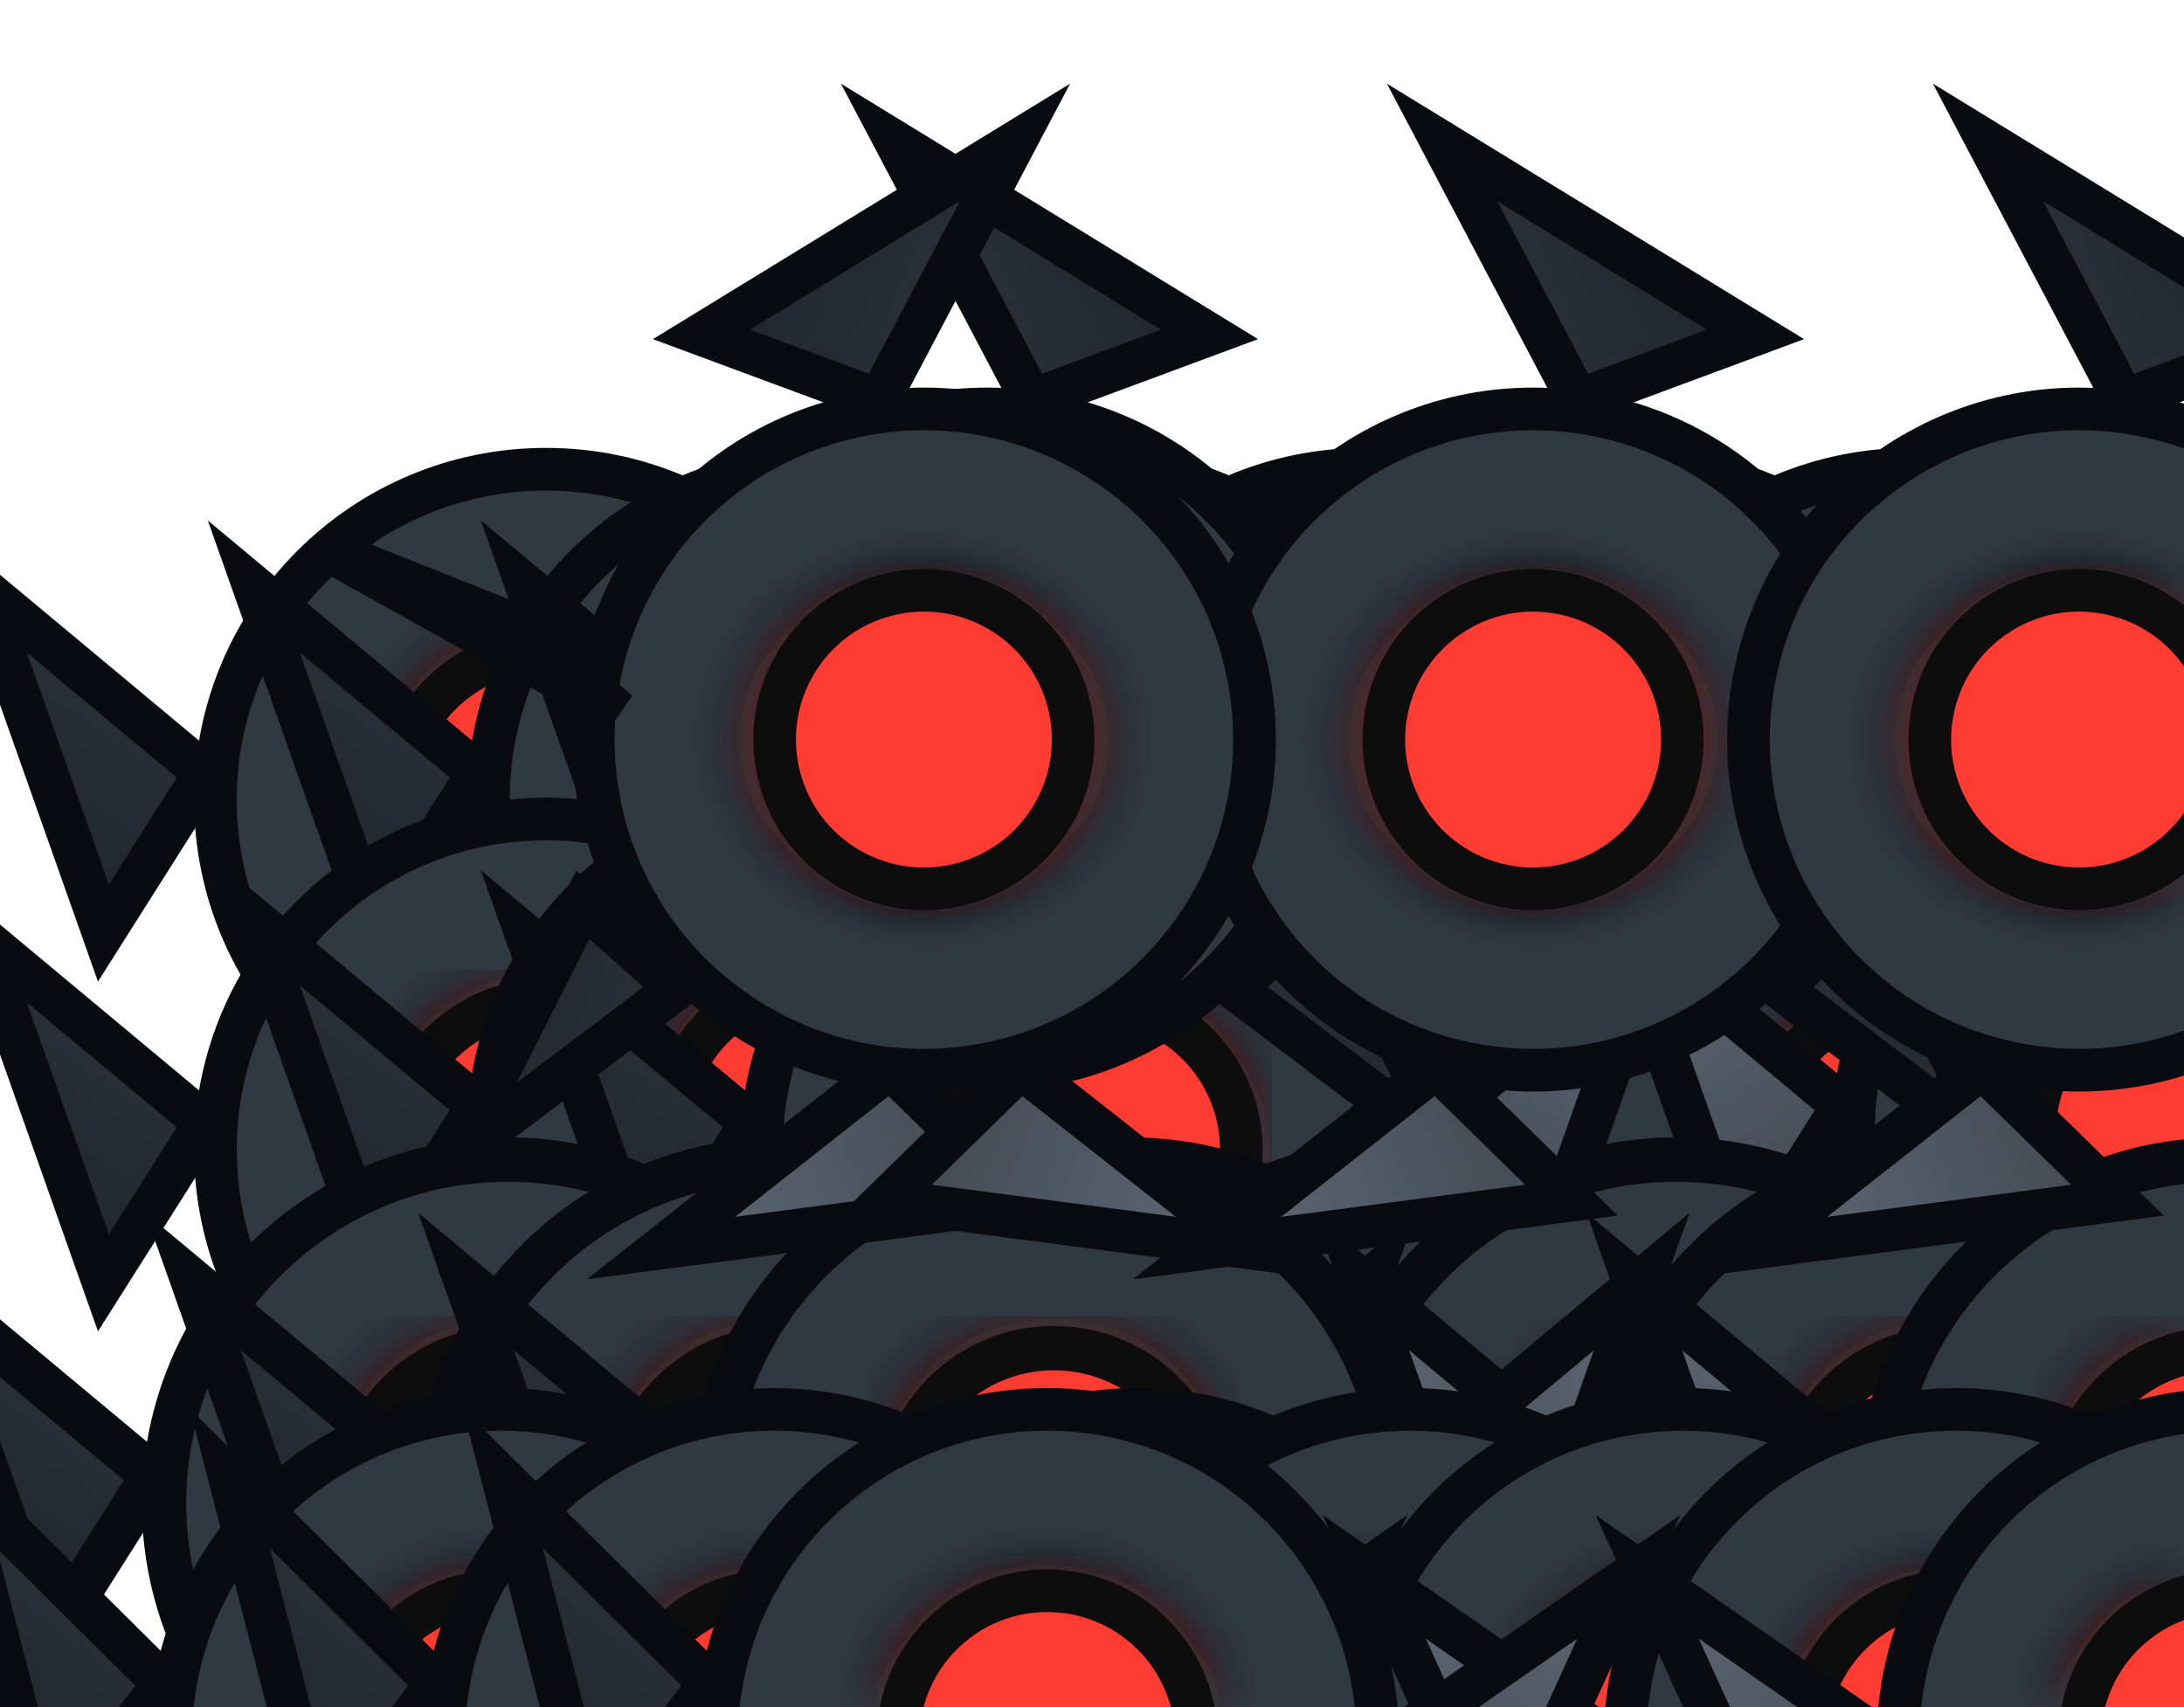
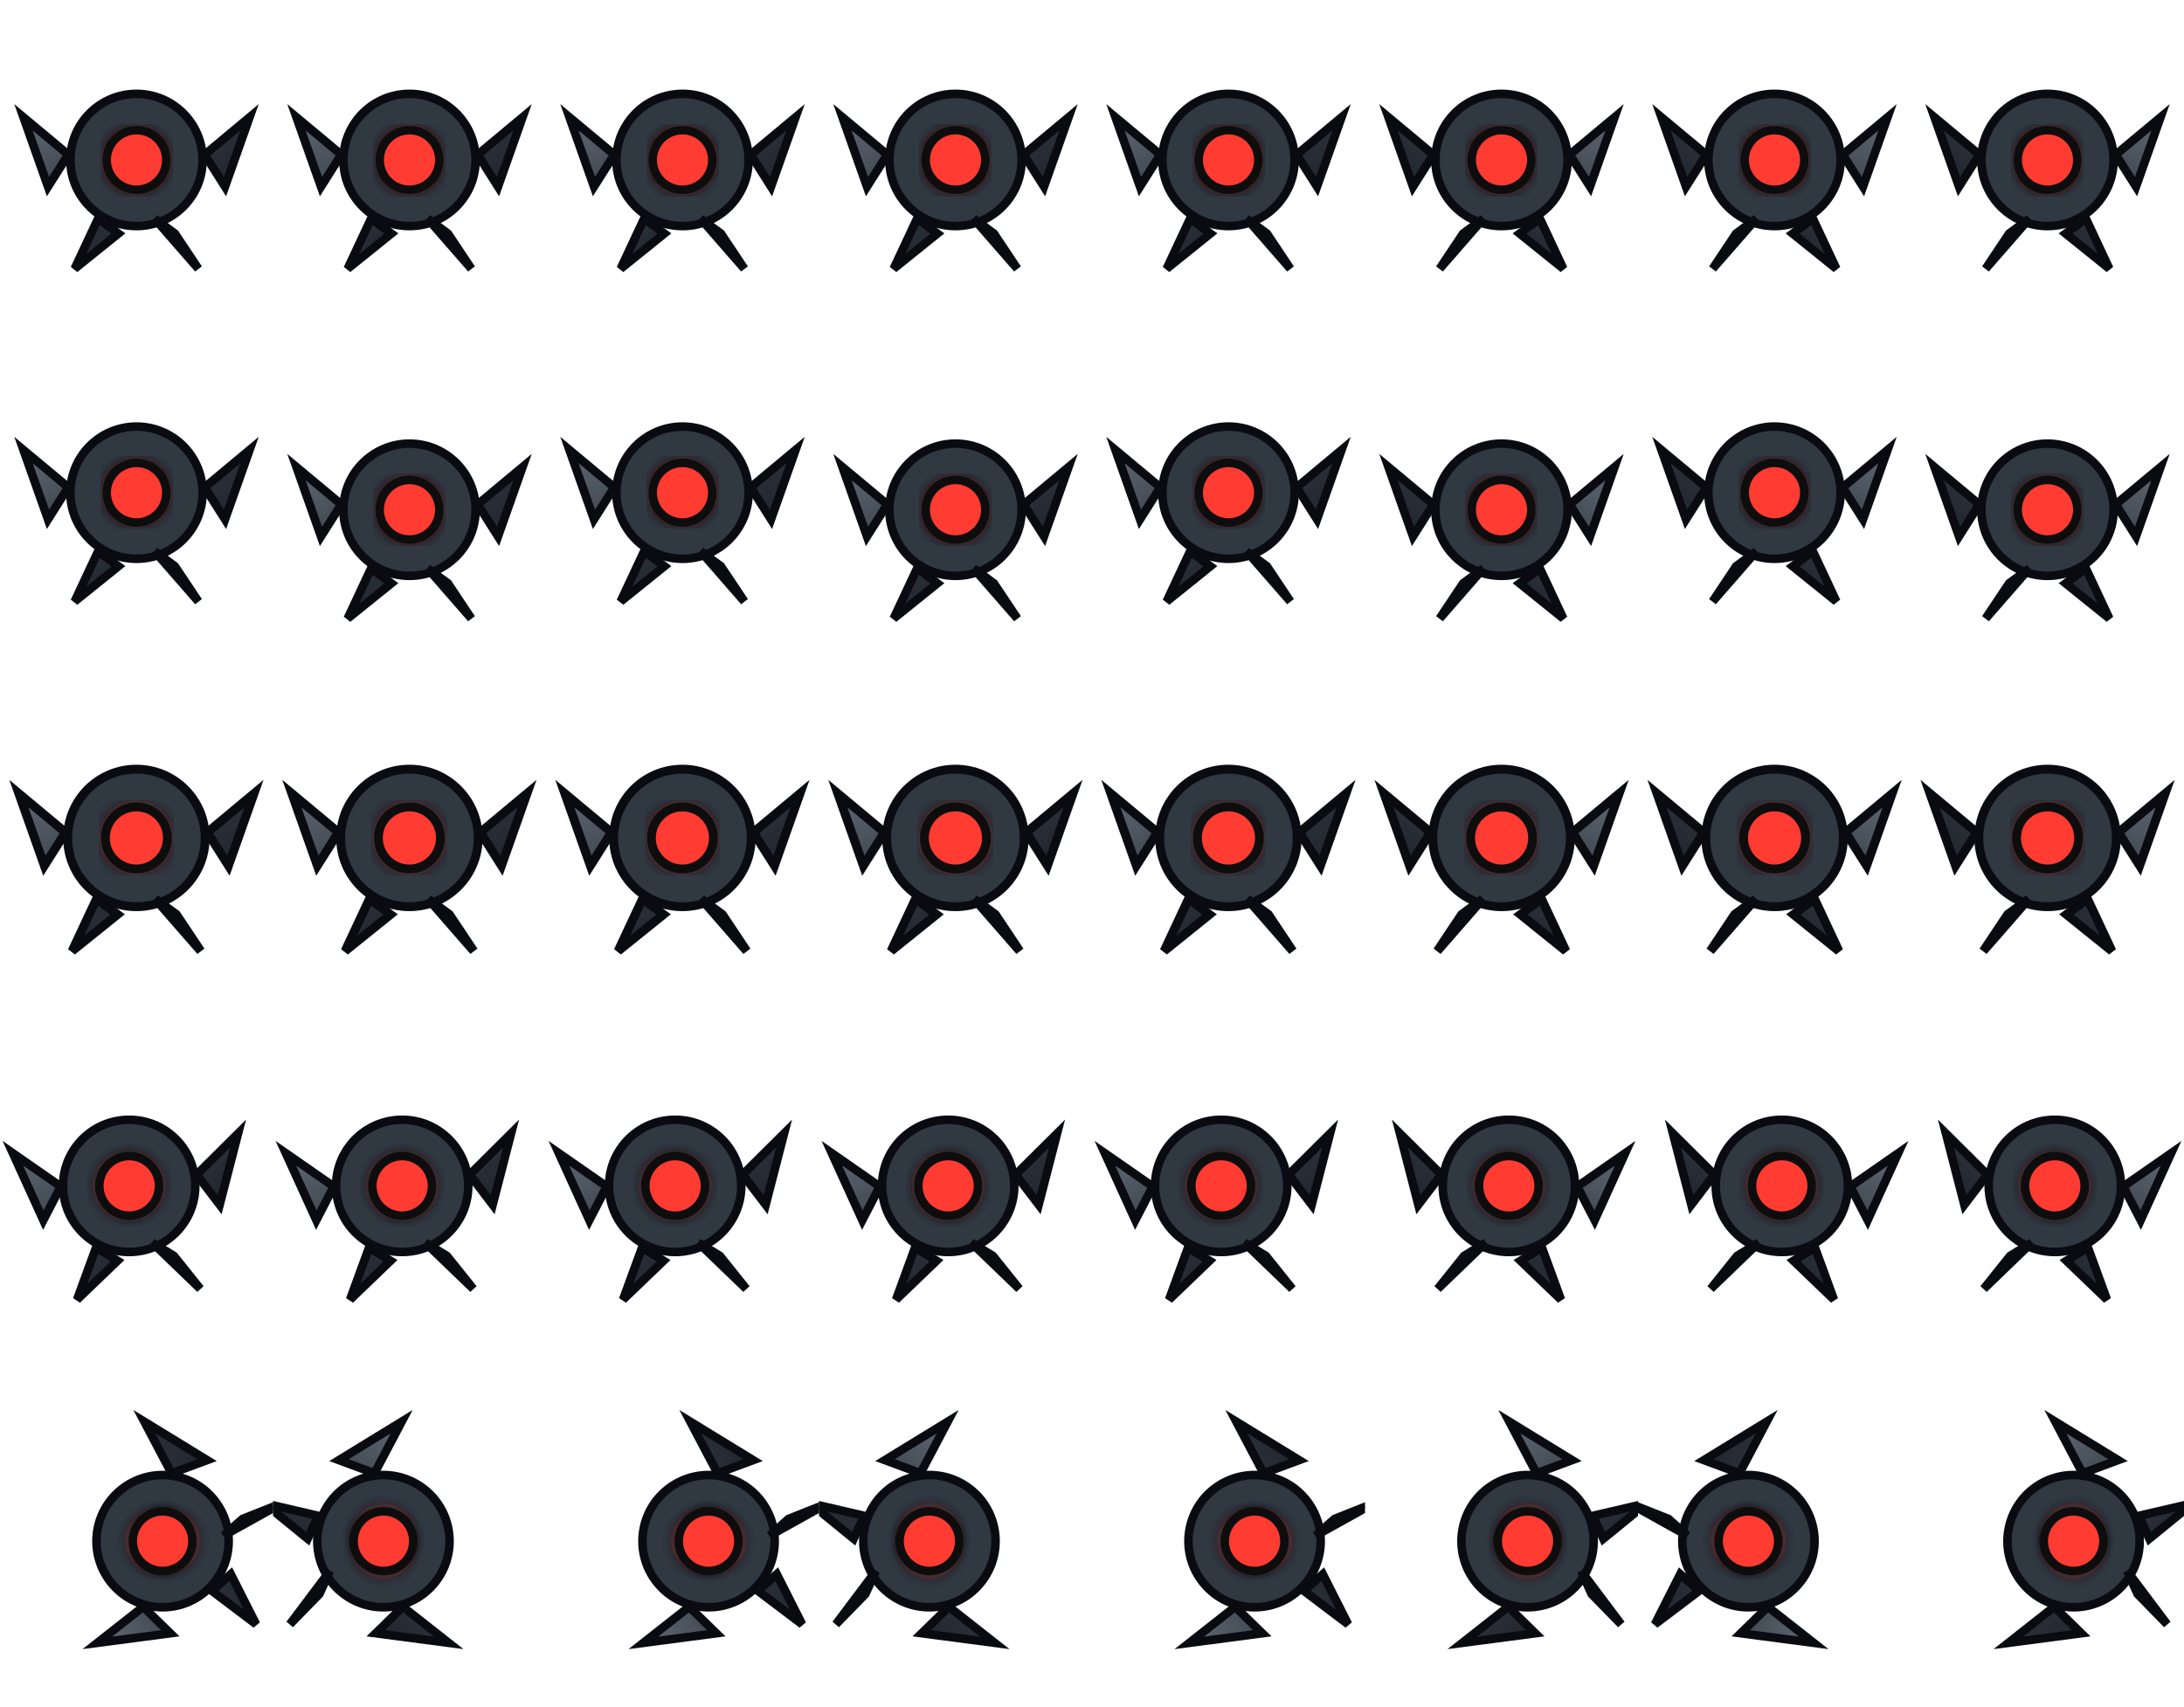
- <svg xmlns="http://www.w3.org/2000/svg" width="2048" height="1600" viewBox="0 0 2048 1600">
+ <svg xmlns="http://www.w3.org/2000/svg" xmlns:xlink="http://www.w3.org/1999/xlink" width="2048" height="1600" viewBox="0 0 2048 1600">
  <defs>
+     <clipPath id="frameclip">
+       <rect width="256" height="320" />
+     </clipPath>
    <linearGradient id="metal" x1="0" y1="0" x2="1" y2="1">
      <stop stop-color="#606975" />
      <stop offset=".5" stop-color="#2a3038" />
      <stop offset="1" stop-color="#101319" />
    </linearGradient>
    <filter id="glow">
      <feGaussianBlur stdDeviation="5" result="b" />
      <feMerge>
        <feMergeNode in="b" />
        <feMergeNode in="SourceGraphic" />
      </feMerge>
    </filter>
  </defs>
  <symbol id="s" viewBox="0 0 256 320">
    <g stroke="#090b10" stroke-width="8">
      <circle cx="128" cy="150" r="62" fill="#303842" />
      <circle cx="128" cy="150" r="28" fill="#ff3b30" filter="url(#glow)" />
      <path d="M64 145L22 110L45 175ZM192 145L234 110L211 175ZM92 205L70 252L111 219ZM164 219L186 252L145 205Z" fill="url(#metal)" />
    </g>
  </symbol>
-   <g transform="translate(0 0)">
-     <use href="#s" />
-   </g>
-   <g transform="translate(256 0)">
-     <use href="#s" />
-   </g>
-   <g transform="translate(512 0)">
-     <use href="#s" />
-   </g>
-   <g transform="translate(768 0)">
-     <use href="#s" />
-   </g>
-   <g transform="translate(1024 0)">
-     <use href="#s" />
-   </g>
-   <g transform="translate(1280 0) scale(-1 1) translate(-256 0)">
-     <use href="#s" />
-   </g>
-   <g transform="translate(1536 0) scale(-1 1) translate(-256 0)">
-     <use href="#s" />
-   </g>
-   <g transform="translate(1792 0) scale(-1 1) translate(-256 0)">
-     <use href="#s" />
-   </g>
-   <g transform="translate(0 312)">
-     <use href="#s" />
-   </g>
-   <g transform="translate(256 328)">
-     <use href="#s" />
-   </g>
-   <g transform="translate(512 312)">
-     <use href="#s" />
-   </g>
-   <g transform="translate(768 328)">
-     <use href="#s" />
-   </g>
-   <g transform="translate(1024 312)">
-     <use href="#s" />
-   </g>
-   <g transform="translate(1280 328) scale(-1 1) translate(-256 0)">
-     <use href="#s" />
-   </g>
-   <g transform="translate(1536 312) scale(-1 1) translate(-256 0)">
-     <use href="#s" />
-   </g>
-   <g transform="translate(1792 328) scale(-1 1) translate(-256 0)">
-     <use href="#s" />
-   </g>
-   <g transform="translate(0 640) translate(0 -4) scale(1.04) translate(-5 -6)">
-     <use href="#s" />
-   </g>
-   <g transform="translate(256 640) translate(0 -4) scale(1.04) translate(-5 -6)">
-     <use href="#s" />
-   </g>
-   <g transform="translate(512 640) translate(0 -4) scale(1.04) translate(-5 -6)">
-     <use href="#s" />
-   </g>
-   <g transform="translate(768 640) translate(0 -4) scale(1.04) translate(-5 -6)">
-     <use href="#s" />
-   </g>
-   <g transform="translate(1024 640) translate(0 -4) scale(1.04) translate(-5 -6)">
-     <use href="#s" />
-   </g>
-   <g transform="translate(1280 640) scale(-1 1) translate(-256 0) translate(0 -4) scale(1.04) translate(-5 -6)">
-     <use href="#s" />
-   </g>
-   <g transform="translate(1536 640) scale(-1 1) translate(-256 0) translate(0 -4) scale(1.04) translate(-5 -6)">
-     <use href="#s" />
-   </g>
-   <g transform="translate(1792 640) scale(-1 1) translate(-256 0) translate(0 -4) scale(1.04) translate(-5 -6)">
-     <use href="#s" />
-   </g>
-   <g transform="translate(0 960) translate(-6 2) rotate(-5 128 160)">
-     <use href="#s" />
-   </g>
-   <g transform="translate(256 960) translate(-6 2) rotate(-5 128 160)">
-     <use href="#s" />
-   </g>
-   <g transform="translate(512 960) translate(-6 2) rotate(-5 128 160)">
-     <use href="#s" />
-   </g>
-   <g transform="translate(768 960) translate(-6 2) rotate(-5 128 160)">
-     <use href="#s" />
-   </g>
-   <g transform="translate(1024 960) translate(-6 2) rotate(-5 128 160)">
-     <use href="#s" />
-   </g>
-   <g transform="translate(1280 960) scale(-1 1) translate(-256 0) translate(-6 2) rotate(-5 128 160)">
-     <use href="#s" />
-   </g>
-   <g transform="translate(1536 960) scale(-1 1) translate(-256 0) translate(-6 2) rotate(-5 128 160)">
-     <use href="#s" />
-   </g>
-   <g transform="translate(1792 960) scale(-1 1) translate(-256 0) translate(-6 2) rotate(-5 128 160)">
-     <use href="#s" />
-   </g>
-   <g transform="translate(0 1280) rotate(-78 128 160) translate(0 35)">
-     <use href="#s" />
-   </g>
-   <g transform="translate(256 1280) rotate(78 128 160) translate(0 35)">
-     <use href="#s" />
-   </g>
-   <g transform="translate(512 1280) rotate(-78 128 160) translate(0 35)">
-     <use href="#s" />
-   </g>
-   <g transform="translate(768 1280) rotate(78 128 160) translate(0 35)">
-     <use href="#s" />
-   </g>
-   <g transform="translate(1024 1280) rotate(-78 128 160) translate(0 35)">
-     <use href="#s" />
-   </g>
-   <g transform="translate(1280 1280) scale(-1 1) translate(-256 0) rotate(78 128 160) translate(0 35)">
-     <use href="#s" />
-   </g>
-   <g transform="translate(1536 1280) scale(-1 1) translate(-256 0) rotate(-78 128 160) translate(0 35)">
-     <use href="#s" />
-   </g>
-   <g transform="translate(1792 1280) scale(-1 1) translate(-256 0) rotate(78 128 160) translate(0 35)">
-     <use href="#s" />
+   <g transform="translate(0 0)" clip-path="url(#frameclip)">
+     <g transform="translate(0 0)">
+       <use xlink:href="#s" width="256" height="320" />
+     </g>
+   </g>
+   <g transform="translate(256 0)" clip-path="url(#frameclip)">
+     <g transform="translate(0 0)">
+       <use xlink:href="#s" width="256" height="320" />
+     </g>
+   </g>
+   <g transform="translate(512 0)" clip-path="url(#frameclip)">
+     <g transform="translate(0 0)">
+       <use xlink:href="#s" width="256" height="320" />
+     </g>
+   </g>
+   <g transform="translate(768 0)" clip-path="url(#frameclip)">
+     <g transform="translate(0 0)">
+       <use xlink:href="#s" width="256" height="320" />
+     </g>
+   </g>
+   <g transform="translate(1024 0)" clip-path="url(#frameclip)">
+     <g transform="translate(0 0)">
+       <use xlink:href="#s" width="256" height="320" />
+     </g>
+   </g>
+   <g transform="translate(1280 0)" clip-path="url(#frameclip)">
+     <g transform="translate(0 0) scale(-1 1) translate(-256 0)">
+       <use xlink:href="#s" width="256" height="320" />
+     </g>
+   </g>
+   <g transform="translate(1536 0)" clip-path="url(#frameclip)">
+     <g transform="translate(0 0) scale(-1 1) translate(-256 0)">
+       <use xlink:href="#s" width="256" height="320" />
+     </g>
+   </g>
+   <g transform="translate(1792 0)" clip-path="url(#frameclip)">
+     <g transform="translate(0 0) scale(-1 1) translate(-256 0)">
+       <use xlink:href="#s" width="256" height="320" />
+     </g>
+   </g>
+   <g transform="translate(0 320)" clip-path="url(#frameclip)">
+     <g transform="translate(0 -8)">
+       <use xlink:href="#s" width="256" height="320" />
+     </g>
+   </g>
+   <g transform="translate(256 320)" clip-path="url(#frameclip)">
+     <g transform="translate(0 8)">
+       <use xlink:href="#s" width="256" height="320" />
+     </g>
+   </g>
+   <g transform="translate(512 320)" clip-path="url(#frameclip)">
+     <g transform="translate(0 -8)">
+       <use xlink:href="#s" width="256" height="320" />
+     </g>
+   </g>
+   <g transform="translate(768 320)" clip-path="url(#frameclip)">
+     <g transform="translate(0 8)">
+       <use xlink:href="#s" width="256" height="320" />
+     </g>
+   </g>
+   <g transform="translate(1024 320)" clip-path="url(#frameclip)">
+     <g transform="translate(0 -8)">
+       <use xlink:href="#s" width="256" height="320" />
+     </g>
+   </g>
+   <g transform="translate(1280 320)" clip-path="url(#frameclip)">
+     <g transform="translate(0 8) scale(-1 1) translate(-256 0)">
+       <use xlink:href="#s" width="256" height="320" />
+     </g>
+   </g>
+   <g transform="translate(1536 320)" clip-path="url(#frameclip)">
+     <g transform="translate(0 -8) scale(-1 1) translate(-256 0)">
+       <use xlink:href="#s" width="256" height="320" />
+     </g>
+   </g>
+   <g transform="translate(1792 320)" clip-path="url(#frameclip)">
+     <g transform="translate(0 8) scale(-1 1) translate(-256 0)">
+       <use xlink:href="#s" width="256" height="320" />
+     </g>
+   </g>
+   <g transform="translate(0 640)" clip-path="url(#frameclip)">
+     <g transform="translate(0 0) translate(0 -4) scale(1.04) translate(-5 -6)">
+       <use xlink:href="#s" width="256" height="320" />
+     </g>
+   </g>
+   <g transform="translate(256 640)" clip-path="url(#frameclip)">
+     <g transform="translate(0 0) translate(0 -4) scale(1.04) translate(-5 -6)">
+       <use xlink:href="#s" width="256" height="320" />
+     </g>
+   </g>
+   <g transform="translate(512 640)" clip-path="url(#frameclip)">
+     <g transform="translate(0 0) translate(0 -4) scale(1.04) translate(-5 -6)">
+       <use xlink:href="#s" width="256" height="320" />
+     </g>
+   </g>
+   <g transform="translate(768 640)" clip-path="url(#frameclip)">
+     <g transform="translate(0 0) translate(0 -4) scale(1.04) translate(-5 -6)">
+       <use xlink:href="#s" width="256" height="320" />
+     </g>
+   </g>
+   <g transform="translate(1024 640)" clip-path="url(#frameclip)">
+     <g transform="translate(0 0) translate(0 -4) scale(1.04) translate(-5 -6)">
+       <use xlink:href="#s" width="256" height="320" />
+     </g>
+   </g>
+   <g transform="translate(1280 640)" clip-path="url(#frameclip)">
+     <g transform="translate(0 0) scale(-1 1) translate(-256 0) translate(0 -4) scale(1.04) translate(-5 -6)">
+       <use xlink:href="#s" width="256" height="320" />
+     </g>
+   </g>
+   <g transform="translate(1536 640)" clip-path="url(#frameclip)">
+     <g transform="translate(0 0) scale(-1 1) translate(-256 0) translate(0 -4) scale(1.04) translate(-5 -6)">
+       <use xlink:href="#s" width="256" height="320" />
+     </g>
+   </g>
+   <g transform="translate(1792 640)" clip-path="url(#frameclip)">
+     <g transform="translate(0 0) scale(-1 1) translate(-256 0) translate(0 -4) scale(1.04) translate(-5 -6)">
+       <use xlink:href="#s" width="256" height="320" />
+     </g>
+   </g>
+   <g transform="translate(0 960)" clip-path="url(#frameclip)">
+     <g transform="translate(0 0) translate(-6 2) rotate(-5 128 160)">
+       <use xlink:href="#s" width="256" height="320" />
+     </g>
+   </g>
+   <g transform="translate(256 960)" clip-path="url(#frameclip)">
+     <g transform="translate(0 0) translate(-6 2) rotate(-5 128 160)">
+       <use xlink:href="#s" width="256" height="320" />
+     </g>
+   </g>
+   <g transform="translate(512 960)" clip-path="url(#frameclip)">
+     <g transform="translate(0 0) translate(-6 2) rotate(-5 128 160)">
+       <use xlink:href="#s" width="256" height="320" />
+     </g>
+   </g>
+   <g transform="translate(768 960)" clip-path="url(#frameclip)">
+     <g transform="translate(0 0) translate(-6 2) rotate(-5 128 160)">
+       <use xlink:href="#s" width="256" height="320" />
+     </g>
+   </g>
+   <g transform="translate(1024 960)" clip-path="url(#frameclip)">
+     <g transform="translate(0 0) translate(-6 2) rotate(-5 128 160)">
+       <use xlink:href="#s" width="256" height="320" />
+     </g>
+   </g>
+   <g transform="translate(1280 960)" clip-path="url(#frameclip)">
+     <g transform="translate(0 0) scale(-1 1) translate(-256 0) translate(-6 2) rotate(-5 128 160)">
+       <use xlink:href="#s" width="256" height="320" />
+     </g>
+   </g>
+   <g transform="translate(1536 960)" clip-path="url(#frameclip)">
+     <g transform="translate(0 0) scale(-1 1) translate(-256 0) translate(-6 2) rotate(-5 128 160)">
+       <use xlink:href="#s" width="256" height="320" />
+     </g>
+   </g>
+   <g transform="translate(1792 960)" clip-path="url(#frameclip)">
+     <g transform="translate(0 0) scale(-1 1) translate(-256 0) translate(-6 2) rotate(-5 128 160)">
+       <use xlink:href="#s" width="256" height="320" />
+     </g>
+   </g>
+   <g transform="translate(0 1280)" clip-path="url(#frameclip)">
+     <g transform="translate(0 0) rotate(-78 128 160) translate(0 35)">
+       <use xlink:href="#s" width="256" height="320" />
+     </g>
+   </g>
+   <g transform="translate(256 1280)" clip-path="url(#frameclip)">
+     <g transform="translate(0 0) rotate(78 128 160) translate(0 35)">
+       <use xlink:href="#s" width="256" height="320" />
+     </g>
+   </g>
+   <g transform="translate(512 1280)" clip-path="url(#frameclip)">
+     <g transform="translate(0 0) rotate(-78 128 160) translate(0 35)">
+       <use xlink:href="#s" width="256" height="320" />
+     </g>
+   </g>
+   <g transform="translate(768 1280)" clip-path="url(#frameclip)">
+     <g transform="translate(0 0) rotate(78 128 160) translate(0 35)">
+       <use xlink:href="#s" width="256" height="320" />
+     </g>
+   </g>
+   <g transform="translate(1024 1280)" clip-path="url(#frameclip)">
+     <g transform="translate(0 0) rotate(-78 128 160) translate(0 35)">
+       <use xlink:href="#s" width="256" height="320" />
+     </g>
+   </g>
+   <g transform="translate(1280 1280)" clip-path="url(#frameclip)">
+     <g transform="translate(0 0) scale(-1 1) translate(-256 0) rotate(78 128 160) translate(0 35)">
+       <use xlink:href="#s" width="256" height="320" />
+     </g>
+   </g>
+   <g transform="translate(1536 1280)" clip-path="url(#frameclip)">
+     <g transform="translate(0 0) scale(-1 1) translate(-256 0) rotate(-78 128 160) translate(0 35)">
+       <use xlink:href="#s" width="256" height="320" />
+     </g>
+   </g>
+   <g transform="translate(1792 1280)" clip-path="url(#frameclip)">
+     <g transform="translate(0 0) scale(-1 1) translate(-256 0) rotate(78 128 160) translate(0 35)">
+       <use xlink:href="#s" width="256" height="320" />
+     </g>
  </g>
</svg>
